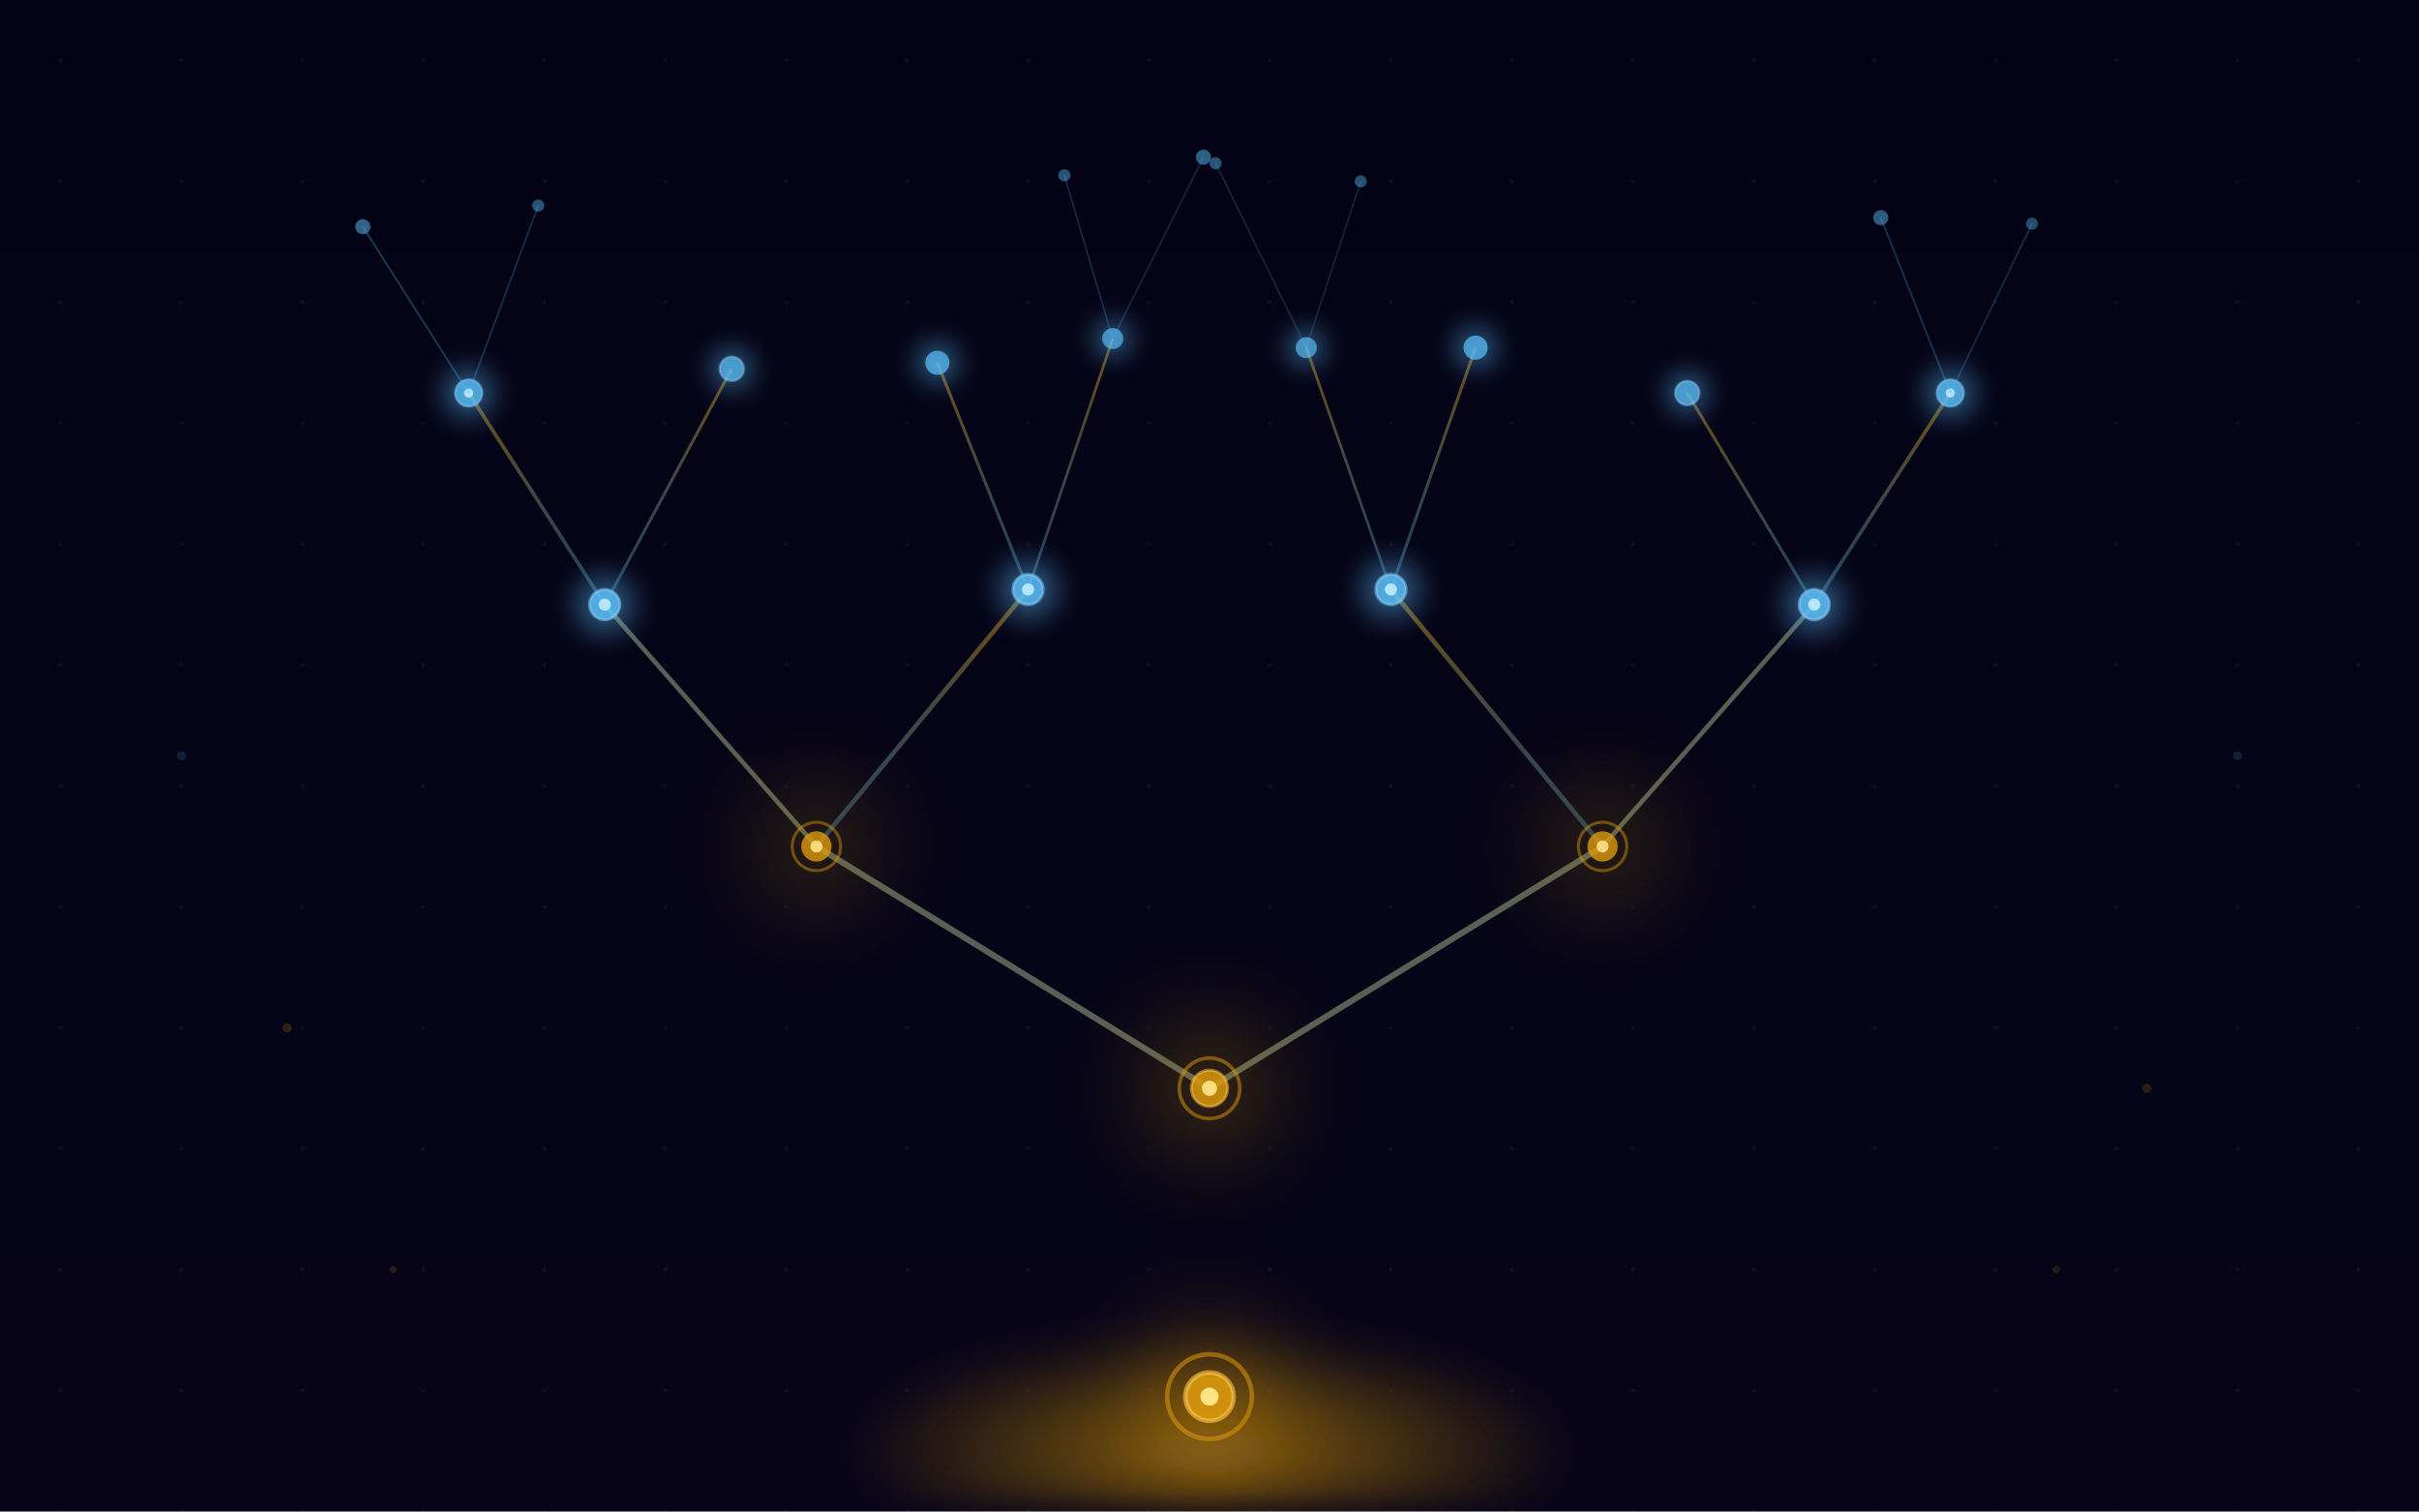
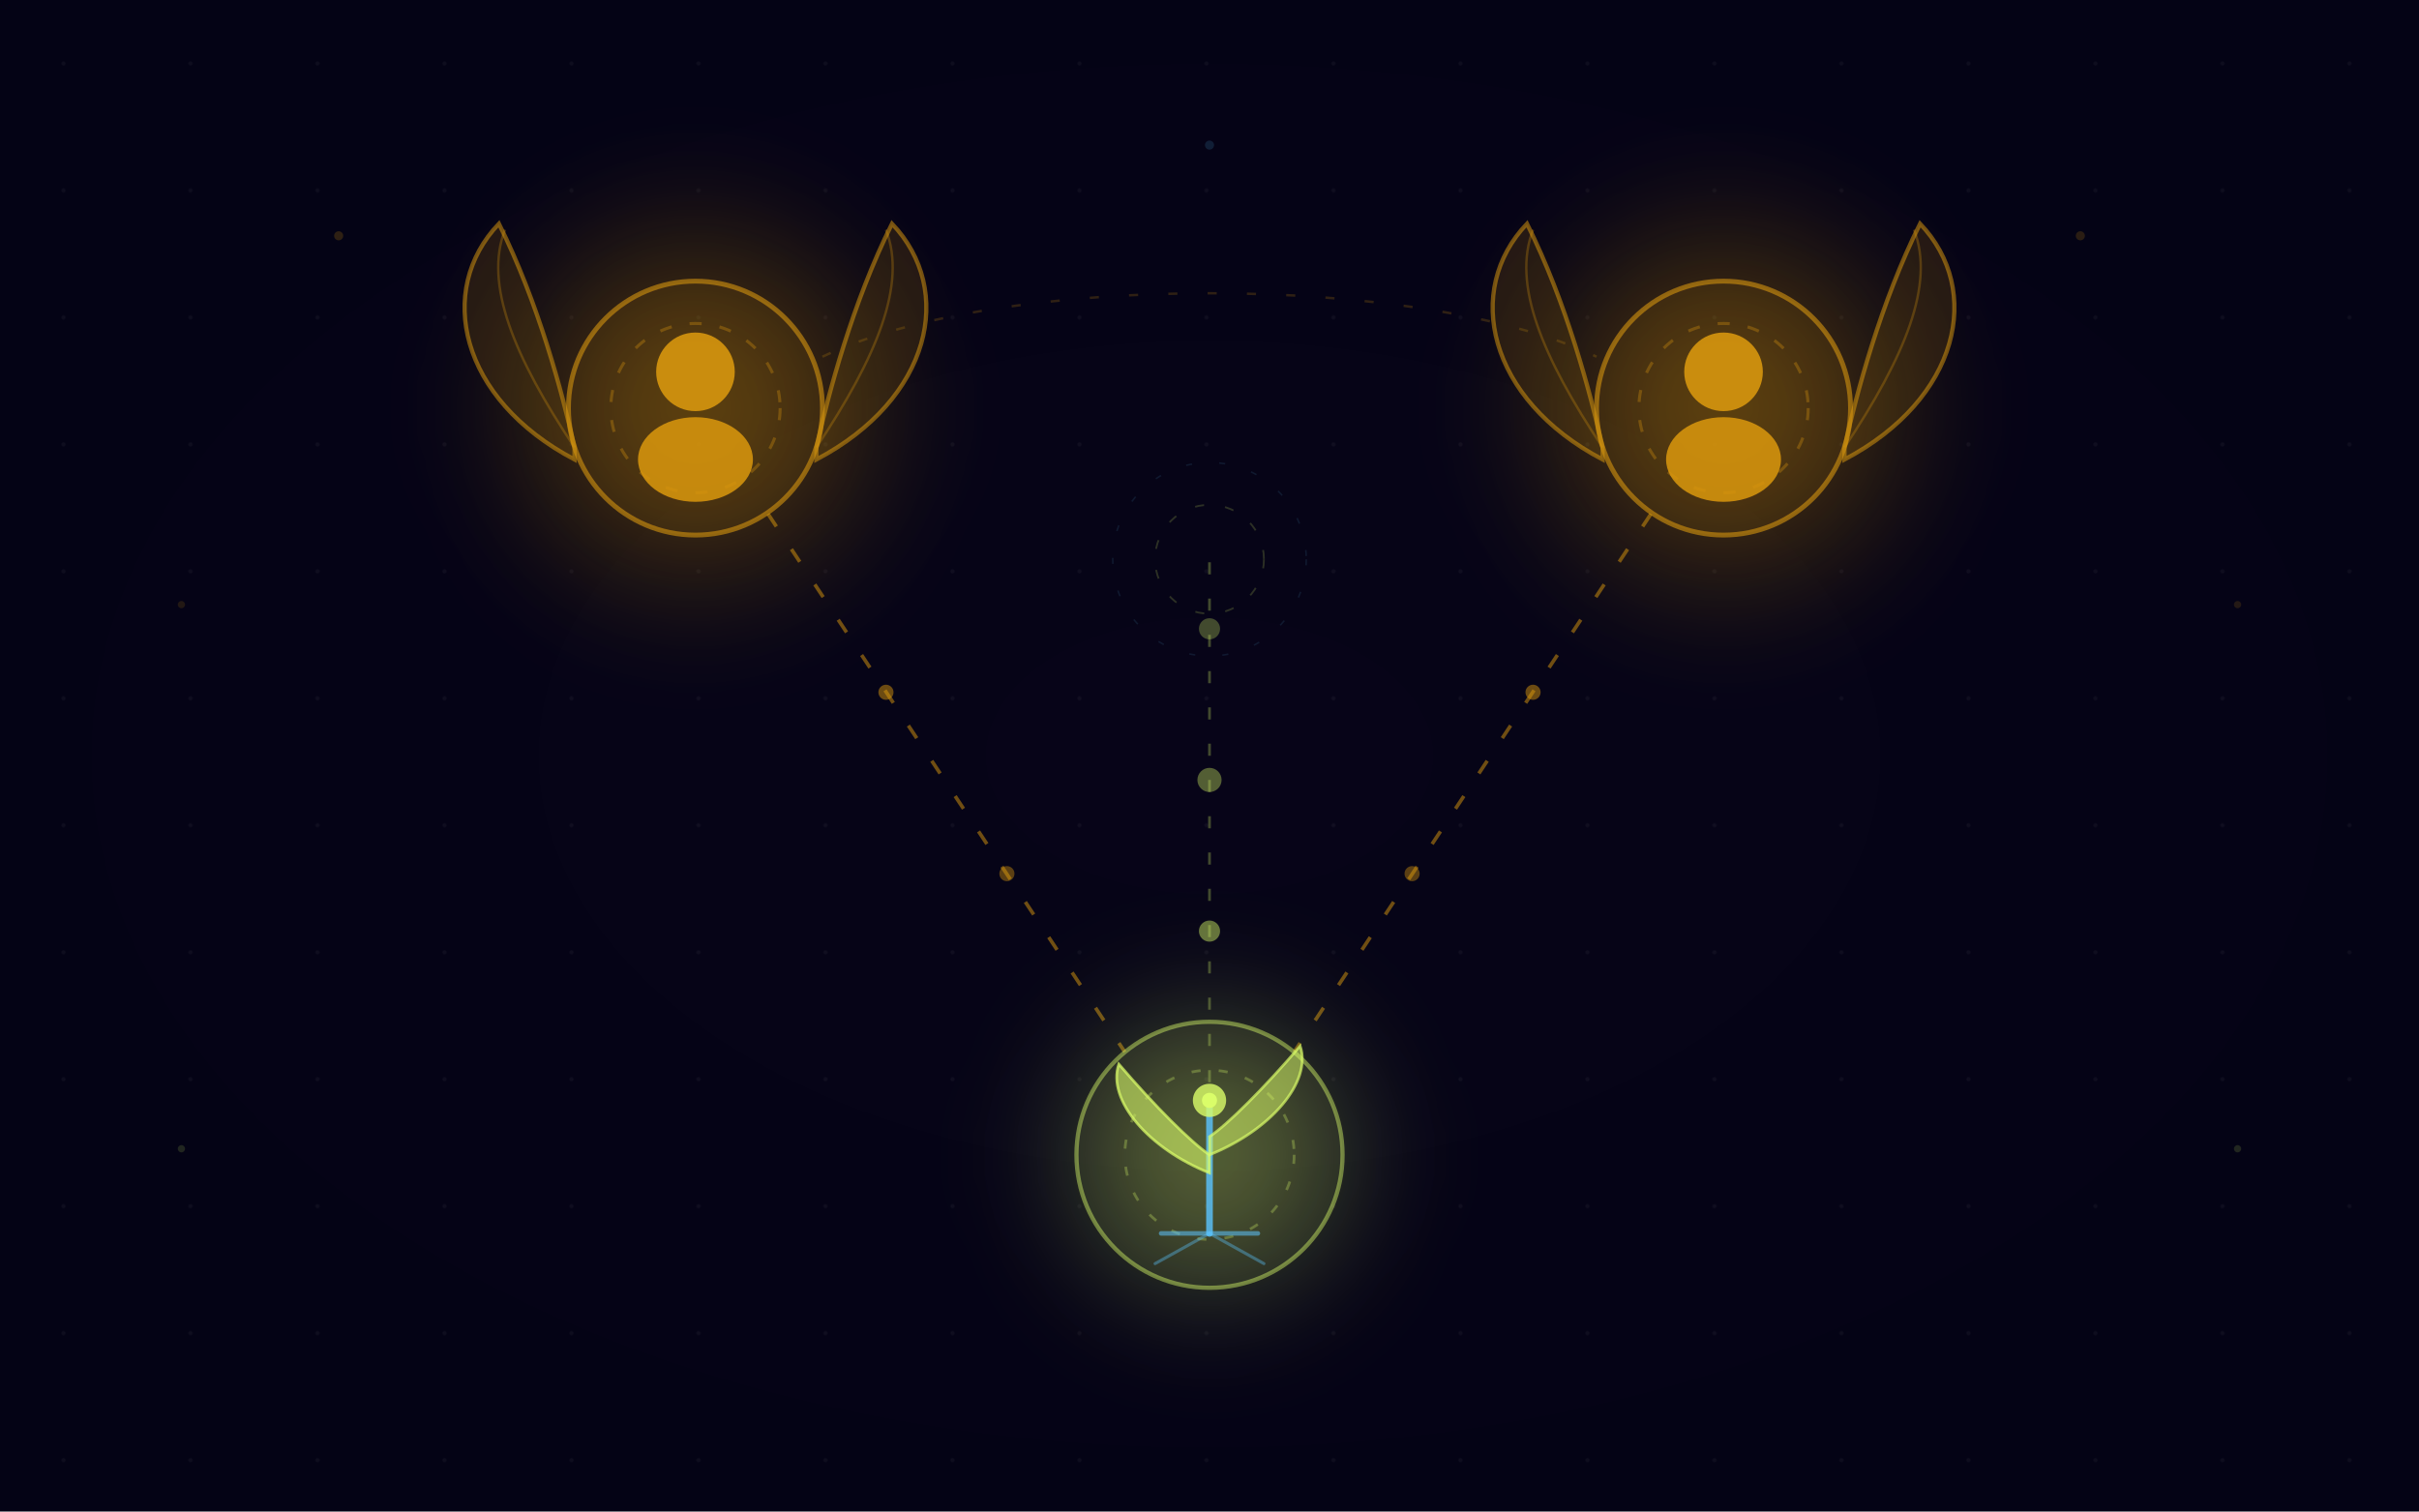
<svg xmlns="http://www.w3.org/2000/svg" viewBox="0 0 800 500" width="800" height="500" preserveAspectRatio="xMidYMid slice">
  <defs>
-     <linearGradient id="i4-bg" x1="0" y1="0" x2="0" y2="1">
-       <stop offset="0%" stop-color="#040315" />
-       <stop offset="100%" stop-color="#070418" />
-     </linearGradient>
-     <linearGradient id="i4-trunk" x1="0" y1="0" x2="0" y2="1">
-       <stop offset="0%" stop-color="#da980e" stop-opacity="0.85" />
-       <stop offset="100%" stop-color="#da980e" stop-opacity="0.15" />
-     </linearGradient>
-     <linearGradient id="i4-branch-l" x1="1" y1="0" x2="0" y2="1">
-       <stop offset="0%" stop-color="#da980e" stop-opacity="0.7" />
-       <stop offset="100%" stop-color="#5bc2fc" stop-opacity="0.4" />
-     </linearGradient>
-     <linearGradient id="i4-branch-r" x1="0" y1="0" x2="1" y2="1">
-       <stop offset="0%" stop-color="#da980e" stop-opacity="0.7" />
-       <stop offset="100%" stop-color="#5bc2fc" stop-opacity="0.4" />
-     </linearGradient>
-     <linearGradient id="i4-twig" x1="0" y1="0" x2="0" y2="1">
-       <stop offset="0%" stop-color="#da980e" stop-opacity="0.5" />
-       <stop offset="100%" stop-color="#5bc2fc" stop-opacity="0.3" />
-     </linearGradient>
-     <radialGradient id="i4-root" cx="50%" cy="50%" r="50%">
-       <stop offset="0%" stop-color="#da980e" stop-opacity="0.60" />
+     <radialGradient id="i4bg" cx="50%" cy="50%" r="55%">
+       <stop offset="0%" stop-color="#070418" />
+       <stop offset="100%" stop-color="#040315" />
+     </radialGradient>
+     <radialGradient id="i4gGold" cx="50%" cy="50%" r="50%">
+       <stop offset="0%" stop-color="#da980e" stop-opacity="0.45" />
      <stop offset="100%" stop-color="#da980e" stop-opacity="0" />
    </radialGradient>
-     <radialGradient id="i4-g-gold" cx="50%" cy="50%" r="50%">
-       <stop offset="0%" stop-color="#da980e" stop-opacity="0.70" />
-       <stop offset="100%" stop-color="#da980e" stop-opacity="0" />
+     <radialGradient id="i4gLime" cx="50%" cy="50%" r="50%">
+       <stop offset="0%" stop-color="#dbfe69" stop-opacity="0.42" />
+       <stop offset="100%" stop-color="#dbfe69" stop-opacity="0" />
    </radialGradient>
-     <radialGradient id="i4-g-blue" cx="50%" cy="50%" r="50%">
-       <stop offset="0%" stop-color="#5bc2fc" stop-opacity="0.65" />
-       <stop offset="100%" stop-color="#5bc2fc" stop-opacity="0" />
-     </radialGradient>
-     <filter id="i4-glow" x="-80%" y="-80%" width="260%" height="260%">
+     <filter id="i4glow" x="-80%" y="-80%" width="260%" height="260%">
      <feGaussianBlur stdDeviation="16" />
    </filter>
-     <filter id="i4-soft" x="-50%" y="-50%" width="200%" height="200%">
-       <feGaussianBlur stdDeviation="7" />
+     <filter id="i4sm" x="-50%" y="-50%" width="200%" height="200%">
+       <feGaussianBlur stdDeviation="6" />
    </filter>
-     <filter id="i4-micro" x="-50%" y="-50%" width="200%" height="200%">
-       <feGaussianBlur stdDeviation="4" />
-     </filter>
-     <pattern id="i4-dots" width="40" height="40" patternUnits="userSpaceOnUse">
-       <circle cx="20" cy="20" r="0.7" fill="rgba(255,255,255,0.04)" />
+     <pattern id="i4dots" width="42" height="42" patternUnits="userSpaceOnUse">
+       <circle cx="21" cy="21" r="0.7" fill="rgba(255,255,255,0.04)" />
    </pattern>
+     <clipPath id="i4cp1">
+       <circle cx="230" cy="135" r="38" />
+     </clipPath>
+     <clipPath id="i4cp2">
+       <circle cx="570" cy="135" r="38" />
+     </clipPath>
  </defs>
-   <rect width="800" height="500" fill="url(#i4-bg)" />
-   <rect width="800" height="500" fill="url(#i4-dots)" />
-   <ellipse cx="400" cy="480" rx="120" ry="40" fill="url(#i4-root)" filter="url(#i4-soft)" />
-   <circle cx="400" cy="462" r="26" fill="url(#i4-g-gold)" filter="url(#i4-glow)" />
-   <circle cx="400" cy="462" r="14" fill="none" stroke="#da980e" stroke-width="1.5" stroke-opacity="0.55" />
-   <circle cx="400" cy="462" r="8" fill="#da980e" fill-opacity="0.90" stroke="rgba(255,200,80,0.6)" stroke-width="1.5" />
-   <circle cx="400" cy="462" r="3" fill="rgba(255,230,140,0.95)" />
-   <line x1="400" y1="462" x2="400" y2="360" stroke="url(#i4-trunk)" stroke-width="2.8" />
-   <line x1="400" y1="360" x2="270" y2="280" stroke="url(#i4-branch-l)" stroke-width="2.0" />
-   <line x1="400" y1="360" x2="530" y2="280" stroke="url(#i4-branch-r)" stroke-width="2.0" />
-   <circle cx="400" cy="360" r="22" fill="url(#i4-g-gold)" filter="url(#i4-glow)" />
-   <circle cx="400" cy="360" r="10" fill="none" stroke="#da980e" stroke-width="1.2" stroke-opacity="0.50" />
-   <circle cx="400" cy="360" r="6" fill="#da980e" fill-opacity="0.85" stroke="rgba(255,200,80,0.5)" stroke-width="1" />
-   <circle cx="400" cy="360" r="2.5" fill="rgba(255,230,140,0.9)" />
-   <line x1="270" y1="280" x2="200" y2="200" stroke="url(#i4-branch-l)" stroke-width="1.5" />
-   <line x1="270" y1="280" x2="340" y2="195" stroke="url(#i4-twig)" stroke-width="1.5" />
-   <line x1="530" y1="280" x2="460" y2="195" stroke="url(#i4-twig)" stroke-width="1.5" />
-   <line x1="530" y1="280" x2="600" y2="200" stroke="url(#i4-branch-r)" stroke-width="1.5" />
-   <circle cx="270" cy="280" r="18" fill="url(#i4-g-gold)" filter="url(#i4-glow)" />
-   <circle cx="270" cy="280" r="8" fill="none" stroke="#da980e" stroke-width="1" stroke-opacity="0.45" />
-   <circle cx="270" cy="280" r="5" fill="#da980e" fill-opacity="0.80" />
-   <circle cx="270" cy="280" r="2" fill="rgba(255,230,140,0.85)" />
-   <circle cx="530" cy="280" r="18" fill="url(#i4-g-gold)" filter="url(#i4-glow)" />
-   <circle cx="530" cy="280" r="8" fill="none" stroke="#da980e" stroke-width="1" stroke-opacity="0.45" />
-   <circle cx="530" cy="280" r="5" fill="#da980e" fill-opacity="0.80" />
-   <circle cx="530" cy="280" r="2" fill="rgba(255,230,140,0.85)" />
-   <line x1="200" y1="200" x2="155" y2="130" stroke="url(#i4-twig)" stroke-width="1.2" />
-   <line x1="200" y1="200" x2="242" y2="122" stroke="url(#i4-twig)" stroke-width="1.0" />
-   <line x1="340" y1="195" x2="310" y2="120" stroke="url(#i4-twig)" stroke-width="1.0" />
-   <line x1="340" y1="195" x2="368" y2="112" stroke="url(#i4-twig)" stroke-width="0.9" />
-   <line x1="460" y1="195" x2="432" y2="115" stroke="url(#i4-twig)" stroke-width="0.9" />
-   <line x1="460" y1="195" x2="488" y2="115" stroke="url(#i4-twig)" stroke-width="1.0" />
-   <line x1="600" y1="200" x2="558" y2="130" stroke="url(#i4-twig)" stroke-width="1.0" />
-   <line x1="600" y1="200" x2="645" y2="130" stroke="url(#i4-twig)" stroke-width="1.2" />
-   <circle cx="200" cy="200" r="14" fill="url(#i4-g-blue)" filter="url(#i4-micro)" />
-   <circle cx="200" cy="200" r="5" fill="#5bc2fc" fill-opacity="0.80" stroke="rgba(140,210,255,0.5)" stroke-width="1" />
-   <circle cx="200" cy="200" r="2" fill="rgba(200,240,255,0.85)" />
-   <circle cx="340" cy="195" r="14" fill="url(#i4-g-blue)" filter="url(#i4-micro)" />
-   <circle cx="340" cy="195" r="5" fill="#5bc2fc" fill-opacity="0.78" stroke="rgba(140,210,255,0.5)" stroke-width="1" />
-   <circle cx="340" cy="195" r="2" fill="rgba(200,240,255,0.85)" />
-   <circle cx="460" cy="195" r="14" fill="url(#i4-g-blue)" filter="url(#i4-micro)" />
-   <circle cx="460" cy="195" r="5" fill="#5bc2fc" fill-opacity="0.78" stroke="rgba(140,210,255,0.5)" stroke-width="1" />
-   <circle cx="460" cy="195" r="2" fill="rgba(200,240,255,0.85)" />
-   <circle cx="600" cy="200" r="14" fill="url(#i4-g-blue)" filter="url(#i4-micro)" />
-   <circle cx="600" cy="200" r="5" fill="#5bc2fc" fill-opacity="0.80" stroke="rgba(140,210,255,0.5)" stroke-width="1" />
-   <circle cx="600" cy="200" r="2" fill="rgba(200,240,255,0.85)" />
-   <circle cx="155" cy="130" r="12" fill="url(#i4-g-blue)" filter="url(#i4-micro)" />
-   <circle cx="155" cy="130" r="4.5" fill="#5bc2fc" fill-opacity="0.75" stroke="rgba(140,210,255,0.4)" stroke-width="0.8" />
-   <circle cx="155" cy="130" r="1.5" fill="rgba(200,240,255,0.8)" />
-   <circle cx="242" cy="122" r="10" fill="url(#i4-g-blue)" filter="url(#i4-micro)" />
-   <circle cx="242" cy="122" r="4" fill="#5bc2fc" fill-opacity="0.70" stroke="rgba(140,210,255,0.4)" stroke-width="0.8" />
-   <circle cx="310" cy="120" r="10" fill="url(#i4-g-blue)" filter="url(#i4-micro)" />
-   <circle cx="310" cy="120" r="4" fill="#5bc2fc" fill-opacity="0.70" />
-   <circle cx="368" cy="112" r="9" fill="url(#i4-g-blue)" filter="url(#i4-micro)" />
-   <circle cx="368" cy="112" r="3.5" fill="#5bc2fc" fill-opacity="0.65" />
-   <circle cx="432" cy="115" r="9" fill="url(#i4-g-blue)" filter="url(#i4-micro)" />
-   <circle cx="432" cy="115" r="3.5" fill="#5bc2fc" fill-opacity="0.65" />
-   <circle cx="488" cy="115" r="10" fill="url(#i4-g-blue)" filter="url(#i4-micro)" />
-   <circle cx="488" cy="115" r="4" fill="#5bc2fc" fill-opacity="0.70" />
-   <circle cx="558" cy="130" r="10" fill="url(#i4-g-blue)" filter="url(#i4-micro)" />
-   <circle cx="558" cy="130" r="4" fill="#5bc2fc" fill-opacity="0.70" stroke="rgba(140,210,255,0.4)" stroke-width="0.8" />
-   <circle cx="645" cy="130" r="12" fill="url(#i4-g-blue)" filter="url(#i4-micro)" />
-   <circle cx="645" cy="130" r="4.5" fill="#5bc2fc" fill-opacity="0.75" stroke="rgba(140,210,255,0.4)" stroke-width="0.8" />
-   <circle cx="645" cy="130" r="1.5" fill="rgba(200,240,255,0.8)" />
-   <line x1="155" y1="130" x2="120" y2="75" stroke="#5bc2fc" stroke-width="0.6" stroke-opacity="0.28" />
-   <line x1="155" y1="130" x2="178" y2="68" stroke="#5bc2fc" stroke-width="0.6" stroke-opacity="0.22" />
-   <line x1="368" y1="112" x2="352" y2="58" stroke="#5bc2fc" stroke-width="0.5" stroke-opacity="0.22" />
-   <line x1="368" y1="112" x2="398" y2="52" stroke="#5bc2fc" stroke-width="0.5" stroke-opacity="0.20" />
-   <line x1="432" y1="115" x2="402" y2="54" stroke="#5bc2fc" stroke-width="0.5" stroke-opacity="0.20" />
-   <line x1="432" y1="115" x2="450" y2="60" stroke="#5bc2fc" stroke-width="0.5" stroke-opacity="0.18" />
-   <line x1="645" y1="130" x2="622" y2="72" stroke="#5bc2fc" stroke-width="0.6" stroke-opacity="0.24" />
-   <line x1="645" y1="130" x2="672" y2="74" stroke="#5bc2fc" stroke-width="0.6" stroke-opacity="0.20" />
-   <circle cx="120" cy="75" r="2.5" fill="#5bc2fc" fill-opacity="0.50" />
-   <circle cx="178" cy="68" r="2" fill="#5bc2fc" fill-opacity="0.42" />
-   <circle cx="352" cy="58" r="2" fill="#5bc2fc" fill-opacity="0.42" />
-   <circle cx="398" cy="52" r="2.5" fill="#5bc2fc" fill-opacity="0.48" />
-   <circle cx="402" cy="54" r="2" fill="#5bc2fc" fill-opacity="0.42" />
-   <circle cx="450" cy="60" r="2" fill="#5bc2fc" fill-opacity="0.40" />
-   <circle cx="622" cy="72" r="2.5" fill="#5bc2fc" fill-opacity="0.46" />
-   <circle cx="672" cy="74" r="2" fill="#5bc2fc" fill-opacity="0.38" />
-   <circle cx="95" cy="340" r="1.5" fill="#da980e" fill-opacity="0.20" />
-   <circle cx="710" cy="360" r="1.5" fill="#da980e" fill-opacity="0.18" />
-   <circle cx="130" cy="420" r="1.2" fill="#da980e" fill-opacity="0.16" />
-   <circle cx="680" cy="420" r="1.2" fill="#da980e" fill-opacity="0.15" />
-   <circle cx="60" cy="250" r="1.5" fill="#5bc2fc" fill-opacity="0.14" />
-   <circle cx="740" cy="250" r="1.5" fill="#5bc2fc" fill-opacity="0.14" />
+   <rect width="800" height="500" fill="url(#i4bg)" />
+   <rect width="800" height="500" fill="url(#i4dots)" />
+   <line x1="254" y1="170" x2="372" y2="348" stroke="#da980e" stroke-width="1.2" stroke-dasharray="5 9" stroke-opacity="0.50" />
+   <circle cx="293" cy="229" r="2.5" fill="#da980e" fill-opacity="0.48" />
+   <circle cx="333" cy="289" r="2.5" fill="#da980e" fill-opacity="0.40" />
+   <line x1="546" y1="170" x2="428" y2="348" stroke="#da980e" stroke-width="1.2" stroke-dasharray="5 9" stroke-opacity="0.50" />
+   <circle cx="507" cy="229" r="2.5" fill="#da980e" fill-opacity="0.48" />
+   <circle cx="467" cy="289" r="2.5" fill="#da980e" fill-opacity="0.40" />
+   <path d="M 272,118 C 330,90 470,90 528,118" fill="none" stroke="#da980e" stroke-width="0.8" stroke-dasharray="3 10" stroke-opacity="0.20" />
+   <line x1="400" y1="358" x2="400" y2="185" stroke="#dbfe69" stroke-width="0.9" stroke-dasharray="4 8" stroke-opacity="0.28" />
+   <circle cx="400" cy="308" r="3.5" fill="#dbfe69" fill-opacity="0.44" />
+   <circle cx="400" cy="258" r="4" fill="#dbfe69" fill-opacity="0.36" />
+   <circle cx="400" cy="208" r="3.5" fill="#dbfe69" fill-opacity="0.28" />
+   <circle cx="400" cy="185" r="18" fill="none" stroke="#dbfe69" stroke-width="0.6" stroke-opacity="0.18" stroke-dasharray="3 7" />
+   <circle cx="400" cy="185" r="32" fill="none" stroke="#5bc2fc" stroke-width="0.5" stroke-opacity="0.11" stroke-dasharray="2 9" />
+   <circle cx="400" cy="382" r="65" fill="url(#i4gLime)" filter="url(#i4glow)" />
+   <circle cx="400" cy="382" r="44" fill="rgba(219,254,105,0.07)" stroke="#dbfe69" stroke-width="1.4" stroke-opacity="0.44" />
+   <circle cx="400" cy="382" r="28" fill="none" stroke="#dbfe69" stroke-width="0.9" stroke-dasharray="3 6" stroke-opacity="0.28" />
+   <line x1="400" y1="408" x2="400" y2="366" stroke="#5bc2fc" stroke-width="2.2" stroke-linecap="round" stroke-opacity="0.82" />
+   <line x1="384" y1="408" x2="416" y2="408" stroke="#5bc2fc" stroke-width="1.5" stroke-linecap="round" stroke-opacity="0.55" />
+   <line x1="400" y1="408" x2="382" y2="418" stroke="#5bc2fc" stroke-width="1.0" stroke-linecap="round" stroke-opacity="0.38" />
+   <line x1="400" y1="408" x2="418" y2="418" stroke="#5bc2fc" stroke-width="1.0" stroke-linecap="round" stroke-opacity="0.38" />
+   <path d="M 400,388 C 380,380 366,364 370,352 C 382,366 394,378 400,382 Z" fill="#dbfe69" fill-opacity="0.58" stroke="#dbfe69" stroke-width="0.9" stroke-opacity="0.72" />
+   <path d="M 400,382 C 420,374 434,358 430,346 C 418,360 406,372 400,376 Z" fill="#dbfe69" fill-opacity="0.52" stroke="#dbfe69" stroke-width="0.9" stroke-opacity="0.68" />
+   <circle cx="400" cy="364" r="5.5" fill="#dbfe69" fill-opacity="0.80" />
+   <circle cx="400" cy="364" r="2.5" fill="#dbfe69" fill-opacity="0.96" />
+   <circle cx="230" cy="135" r="80" fill="url(#i4gGold)" filter="url(#i4glow)" />
+   <path d="M 190,152 C 152,132 144,96 165,74 C 178,100 186,130 190,148 Z" fill="#da980e" fill-opacity="0.14" stroke="#da980e" stroke-width="1.4" stroke-opacity="0.52" />
+   <path d="M 190,148 C 170,118 160,94 167,76" fill="none" stroke="#da980e" stroke-width="0.8" stroke-opacity="0.28" />
+   <path d="M 270,152 C 308,132 316,96 295,74 C 282,100 274,130 270,148 Z" fill="#da980e" fill-opacity="0.14" stroke="#da980e" stroke-width="1.4" stroke-opacity="0.52" />
+   <path d="M 270,148 C 290,118 300,94 293,76" fill="none" stroke="#da980e" stroke-width="0.8" stroke-opacity="0.28" />
+   <circle cx="230" cy="135" r="42" fill="rgba(218,152,14,0.09)" stroke="#da980e" stroke-width="1.6" stroke-opacity="0.58" />
+   <circle cx="230" cy="135" r="28" fill="none" stroke="#da980e" stroke-width="1.0" stroke-dasharray="4 6" stroke-opacity="0.32" />
+   <circle cx="230" cy="123" r="13" fill="#da980e" fill-opacity="0.88" clip-path="url(#i4cp1)" />
+   <ellipse cx="230" cy="152" rx="19" ry="14" fill="#da980e" fill-opacity="0.85" clip-path="url(#i4cp1)" />
+   <circle cx="570" cy="135" r="80" fill="url(#i4gGold)" filter="url(#i4glow)" />
+   <path d="M 530,152 C 492,132 484,96 505,74 C 518,100 526,130 530,148 Z" fill="#da980e" fill-opacity="0.14" stroke="#da980e" stroke-width="1.4" stroke-opacity="0.52" />
+   <path d="M 530,148 C 510,118 500,94 507,76" fill="none" stroke="#da980e" stroke-width="0.8" stroke-opacity="0.28" />
+   <path d="M 610,152 C 648,132 656,96 635,74 C 622,100 614,130 610,148 Z" fill="#da980e" fill-opacity="0.14" stroke="#da980e" stroke-width="1.4" stroke-opacity="0.52" />
+   <path d="M 610,148 C 630,118 640,94 633,76" fill="none" stroke="#da980e" stroke-width="0.8" stroke-opacity="0.28" />
+   <circle cx="570" cy="135" r="42" fill="rgba(218,152,14,0.09)" stroke="#da980e" stroke-width="1.6" stroke-opacity="0.58" />
+   <circle cx="570" cy="135" r="28" fill="none" stroke="#da980e" stroke-width="1.0" stroke-dasharray="4 6" stroke-opacity="0.32" />
+   <circle cx="570" cy="123" r="13" fill="#da980e" fill-opacity="0.88" clip-path="url(#i4cp2)" />
+   <ellipse cx="570" cy="152" rx="19" ry="14" fill="#da980e" fill-opacity="0.85" clip-path="url(#i4cp2)" />
+   <circle cx="112" cy="78" r="1.5" fill="#da980e" fill-opacity="0.20" />
+   <circle cx="688" cy="78" r="1.5" fill="#da980e" fill-opacity="0.18" />
+   <circle cx="740" cy="380" r="1.2" fill="#dbfe69" fill-opacity="0.14" />
+   <circle cx="60" cy="380" r="1.2" fill="#dbfe69" fill-opacity="0.14" />
+   <circle cx="400" cy="48" r="1.5" fill="#5bc2fc" fill-opacity="0.14" />
+   <circle cx="740" cy="200" r="1.2" fill="#da980e" fill-opacity="0.15" />
+   <circle cx="60" cy="200" r="1.2" fill="#da980e" fill-opacity="0.14" />
</svg>
